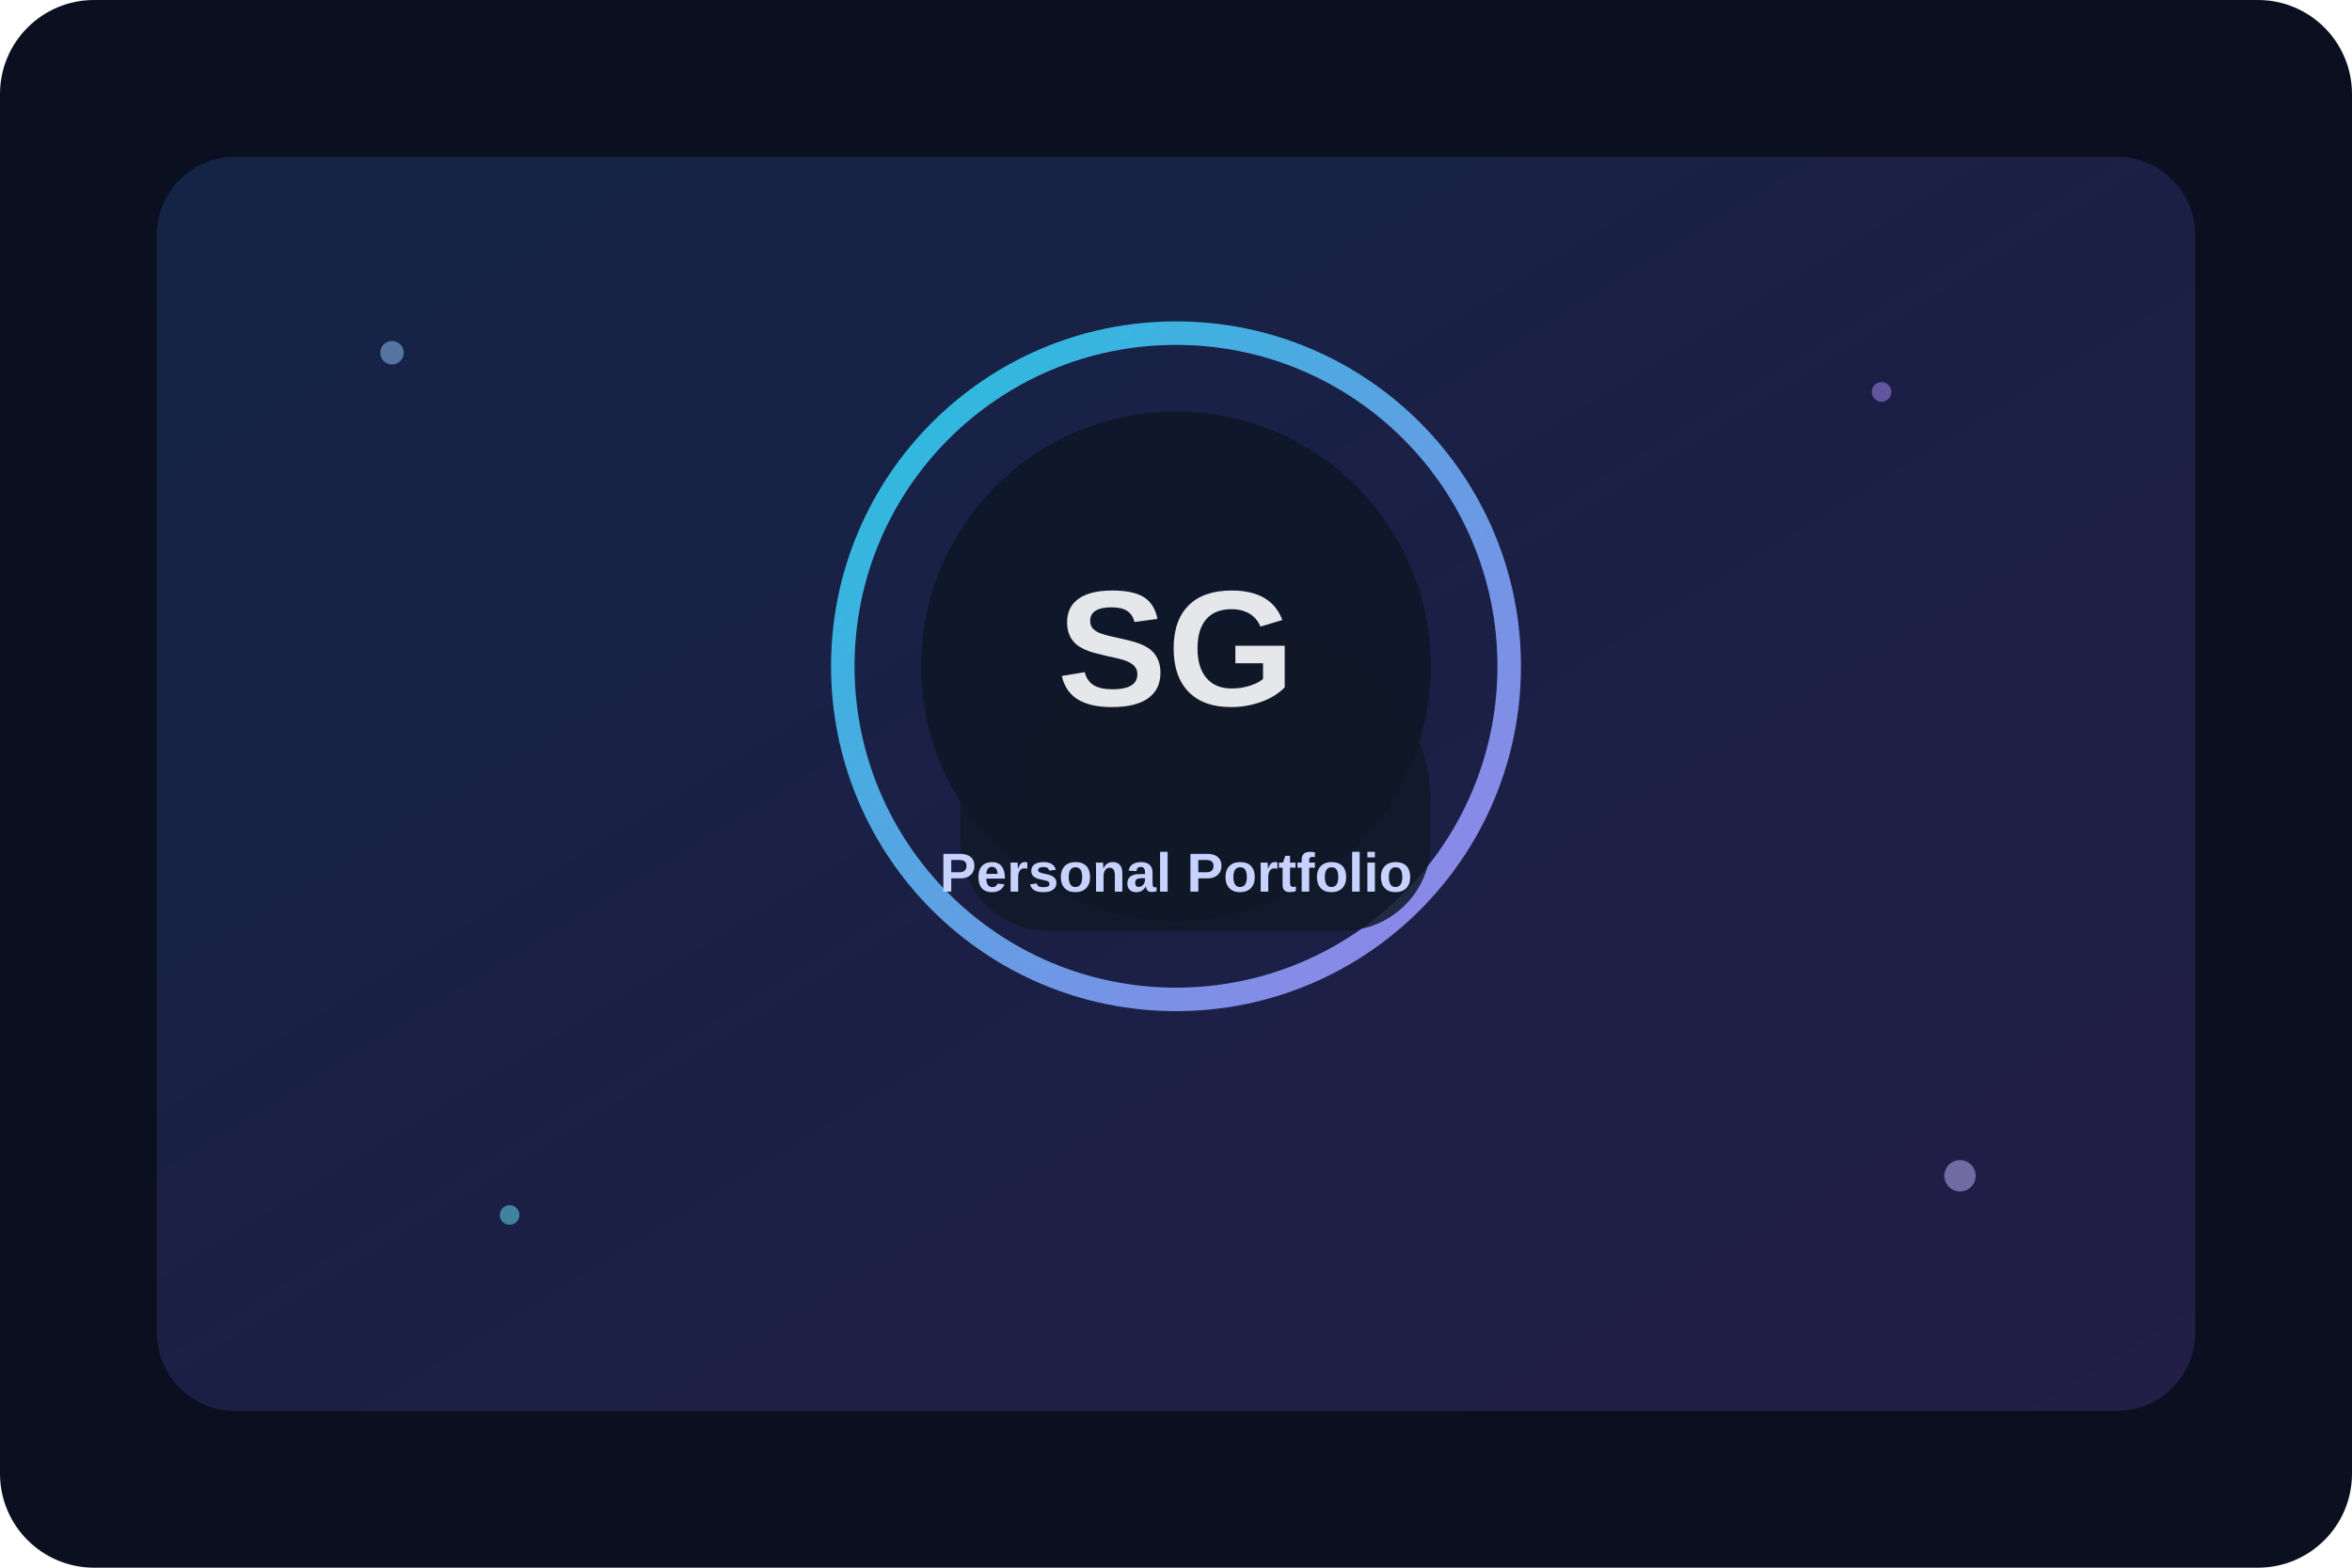
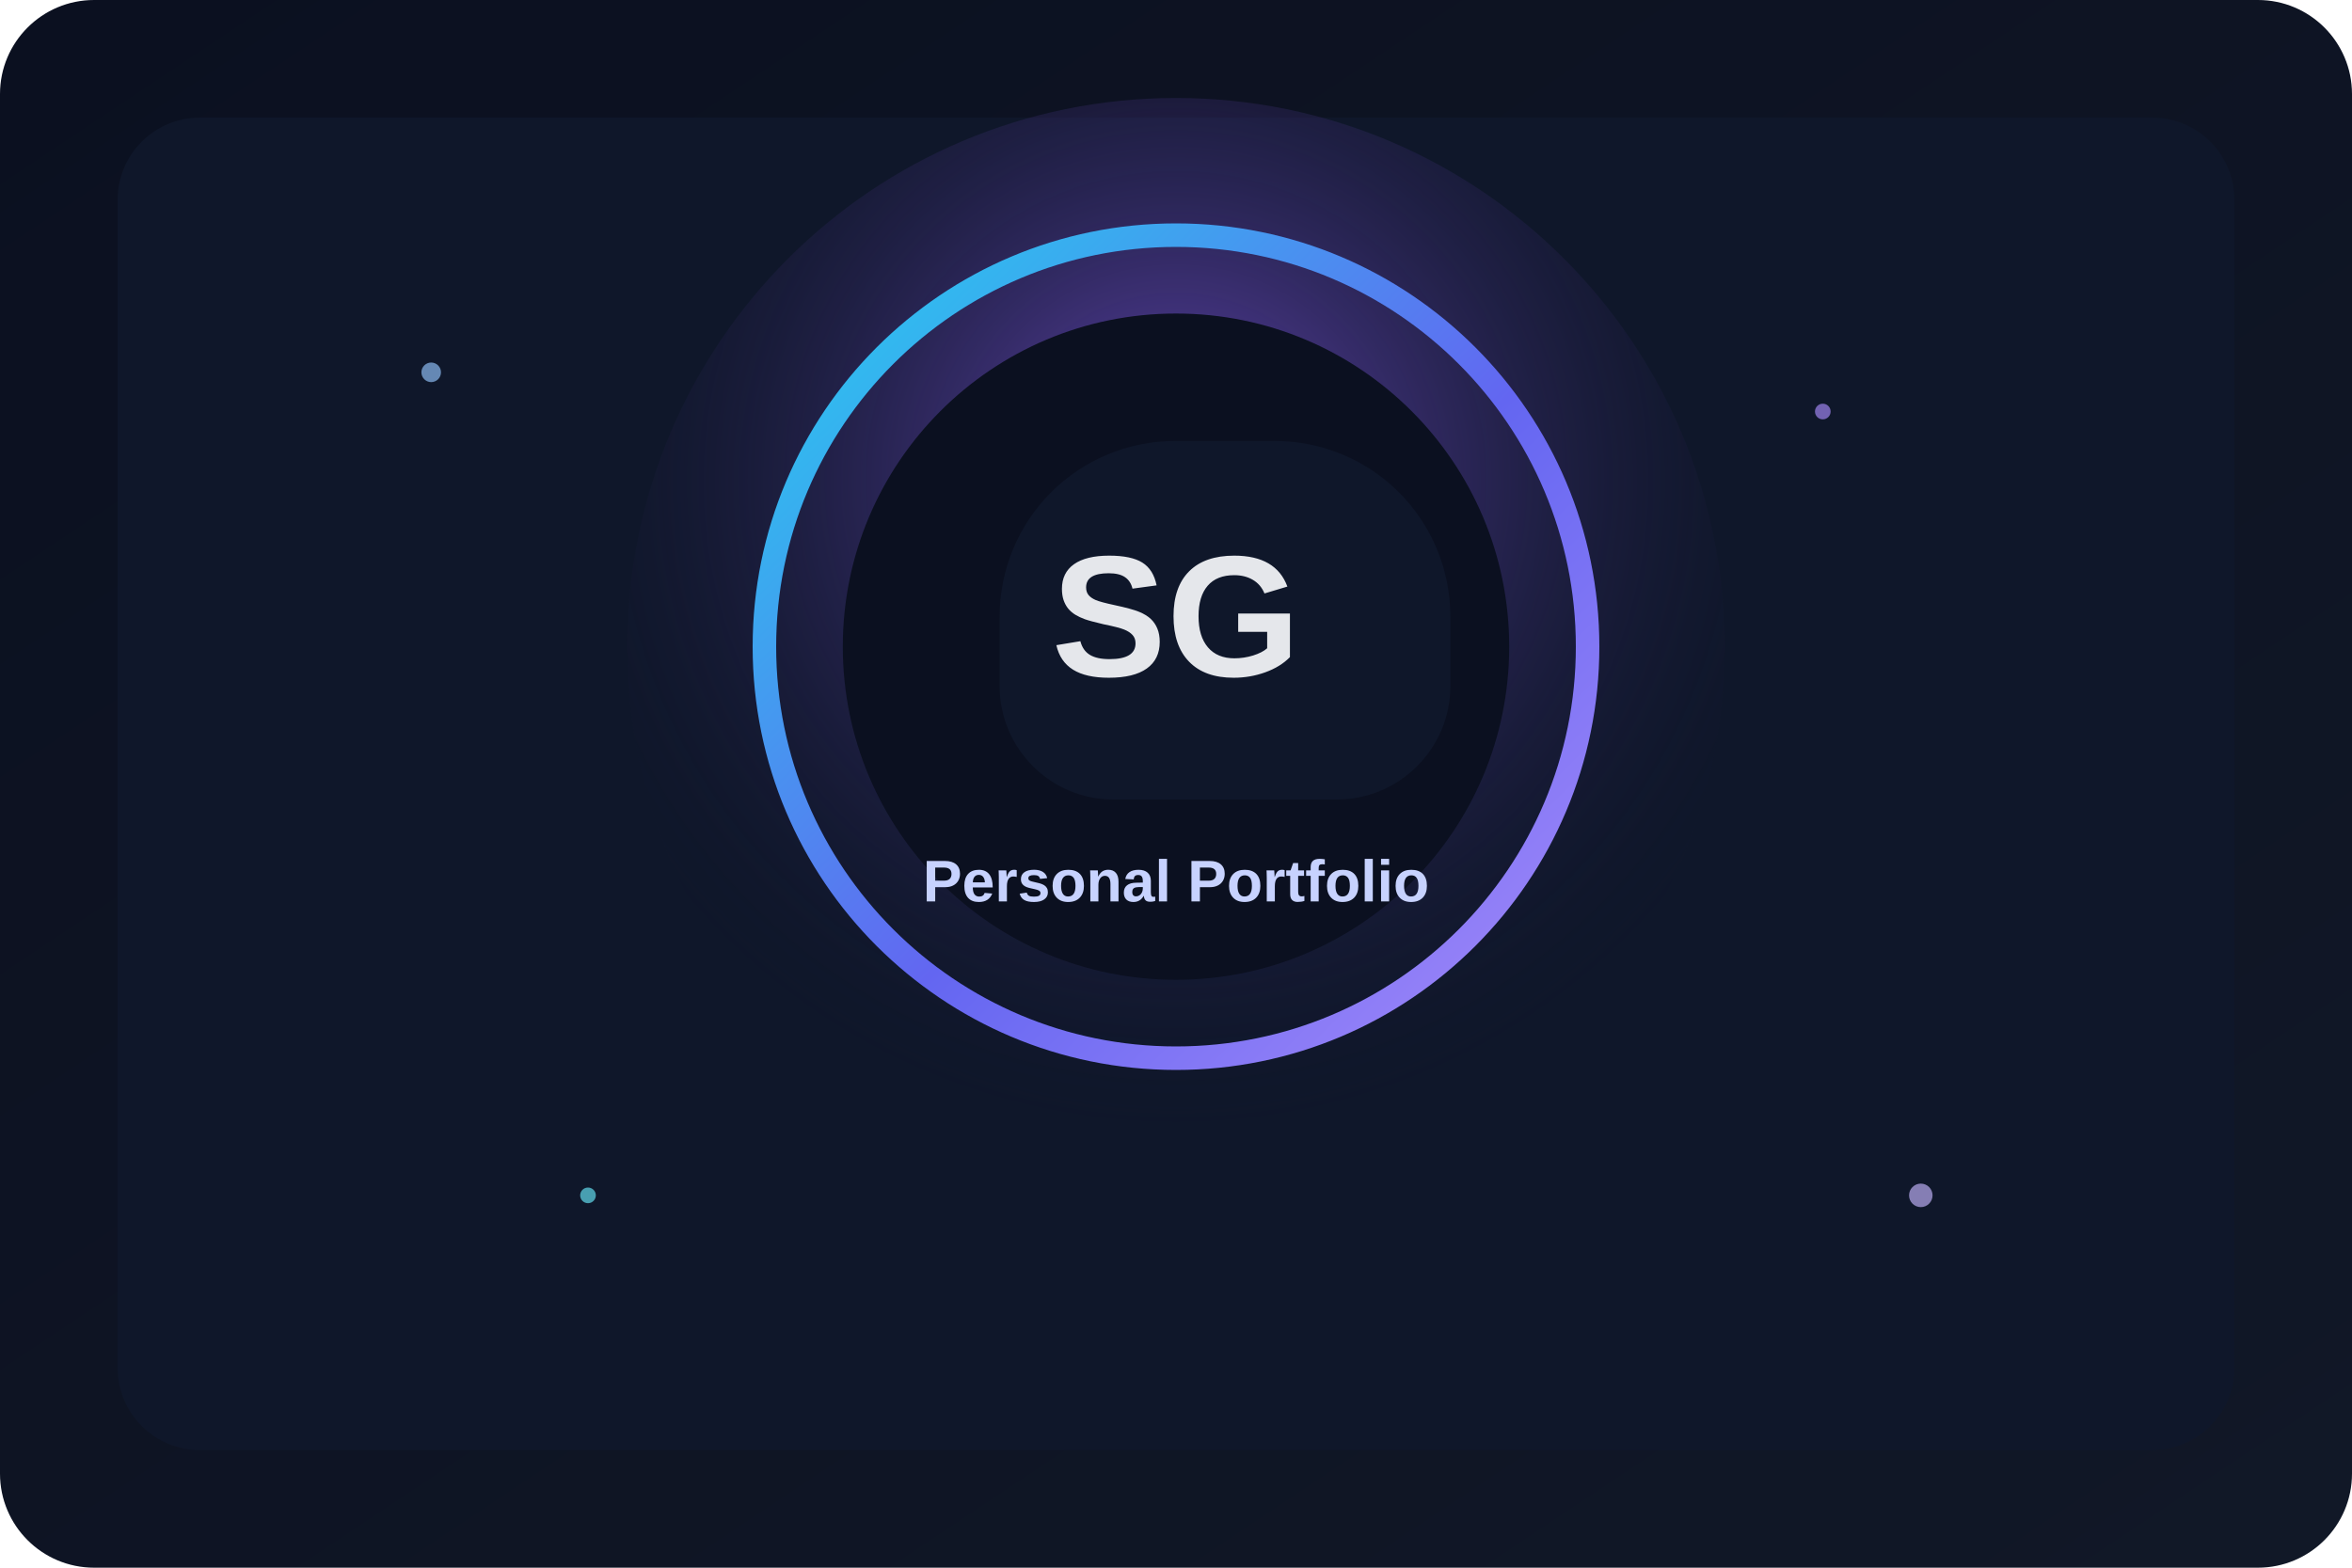
<svg xmlns="http://www.w3.org/2000/svg" viewBox="0 0 1200 800" role="img" aria-label="Personal portfolio logo">
  <defs>
-     <linearGradient id="bg" x1="0" x2="1" y1="0" y2="1">
-       <stop offset="0" stop-color="#3b82f6" />
-       <stop offset="0.5" stop-color="#6366f1" />
-       <stop offset="1" stop-color="#8b5cf6" />
+     <linearGradient id="panel" x1="0" x2="1" y1="0" y2="1">
+       <stop offset="0" stop-color="#0b1020" />
+       <stop offset="1" stop-color="#111827" />
    </linearGradient>
-     <linearGradient id="ring" x1="0" x2="1" y1="0" y2="1">
+     <linearGradient id="neon" x1="0" x2="1" y1="0" y2="1">
      <stop offset="0" stop-color="#22d3ee" />
+       <stop offset="0.55" stop-color="#6366f1" />
      <stop offset="1" stop-color="#a78bfa" />
    </linearGradient>
+     <radialGradient id="glow" cx="50%" cy="35%" r="60%">
+       <stop offset="0" stop-color="#8b5cf6" stop-opacity="0.7" />
+       <stop offset="1" stop-color="#0b1020" stop-opacity="0" />
+     </radialGradient>
  </defs>
-   <rect width="1200" height="800" rx="48" fill="#0b1020" />
-   <rect x="80" y="80" width="1040" height="640" rx="40" fill="url(#bg)" opacity="0.18" />
-   <circle cx="600" cy="340" r="170" fill="none" stroke="url(#ring)" stroke-width="12" opacity="0.9" />
-   <circle cx="600" cy="340" r="130" fill="#0f172a" />
-   <path d="M520 410c0-50 40-90 90-90h30c50 0 90 40 90 90v20c0 25-20 45-45 45h-150c-25 0-45-20-45-45v-20z" fill="#111827" opacity="0.85" />
-   <text x="600" y="360" text-anchor="middle" font-family="'Segoe UI', Arial, sans-serif" font-size="84" font-weight="800" fill="#e5e7eb">SG</text>
-   <text x="600" y="455" text-anchor="middle" font-family="'Segoe UI', Arial, sans-serif" font-size="28" font-weight="600" fill="#c7d2fe">Personal Portfolio</text>
-   <g opacity="0.5">
-     <circle cx="200" cy="180" r="6" fill="#93c5fd" />
-     <circle cx="1000" cy="600" r="8" fill="#c4b5fd" />
-     <circle cx="260" cy="620" r="5" fill="#67e8f9" />
-     <circle cx="960" cy="200" r="5" fill="#a78bfa" />
+   <rect width="1200" height="800" rx="48" fill="url(#panel)" />
+   <rect x="60" y="60" width="1080" height="680" rx="42" fill="#0f172a" />
+   <circle cx="600" cy="330" r="280" fill="url(#glow)" />
+   <circle cx="600" cy="330" r="210" fill="none" stroke="url(#neon)" stroke-width="12" />
+   <circle cx="600" cy="330" r="170" fill="#0b1020" />
+   <path d="M510 315c0-50 40-90 90-90h50c50 0 90 40 90 90v35c0 32-26 58-58 58H568c-32 0-58-26-58-58v-35z" fill="#0f172a" />
+   <path d="M560 420h160" stroke="url(#neon)" stroke-width="8" stroke-linecap="round" />
+   <text x="600" y="345" text-anchor="middle" font-family="'Segoe UI', Arial, sans-serif" font-size="88" font-weight="800" fill="#e5e7eb">SG</text>
+   <text x="600" y="460" text-anchor="middle" font-family="'Segoe UI', Arial, sans-serif" font-size="30" font-weight="600" fill="#c7d2fe">Personal Portfolio</text>
+   <g opacity="0.65">
+     <circle cx="220" cy="190" r="5" fill="#93c5fd" />
+     <circle cx="980" cy="610" r="6" fill="#c4b5fd" />
+     <circle cx="300" cy="610" r="4" fill="#67e8f9" />
+     <circle cx="930" cy="210" r="4" fill="#a78bfa" />
  </g>
</svg>
